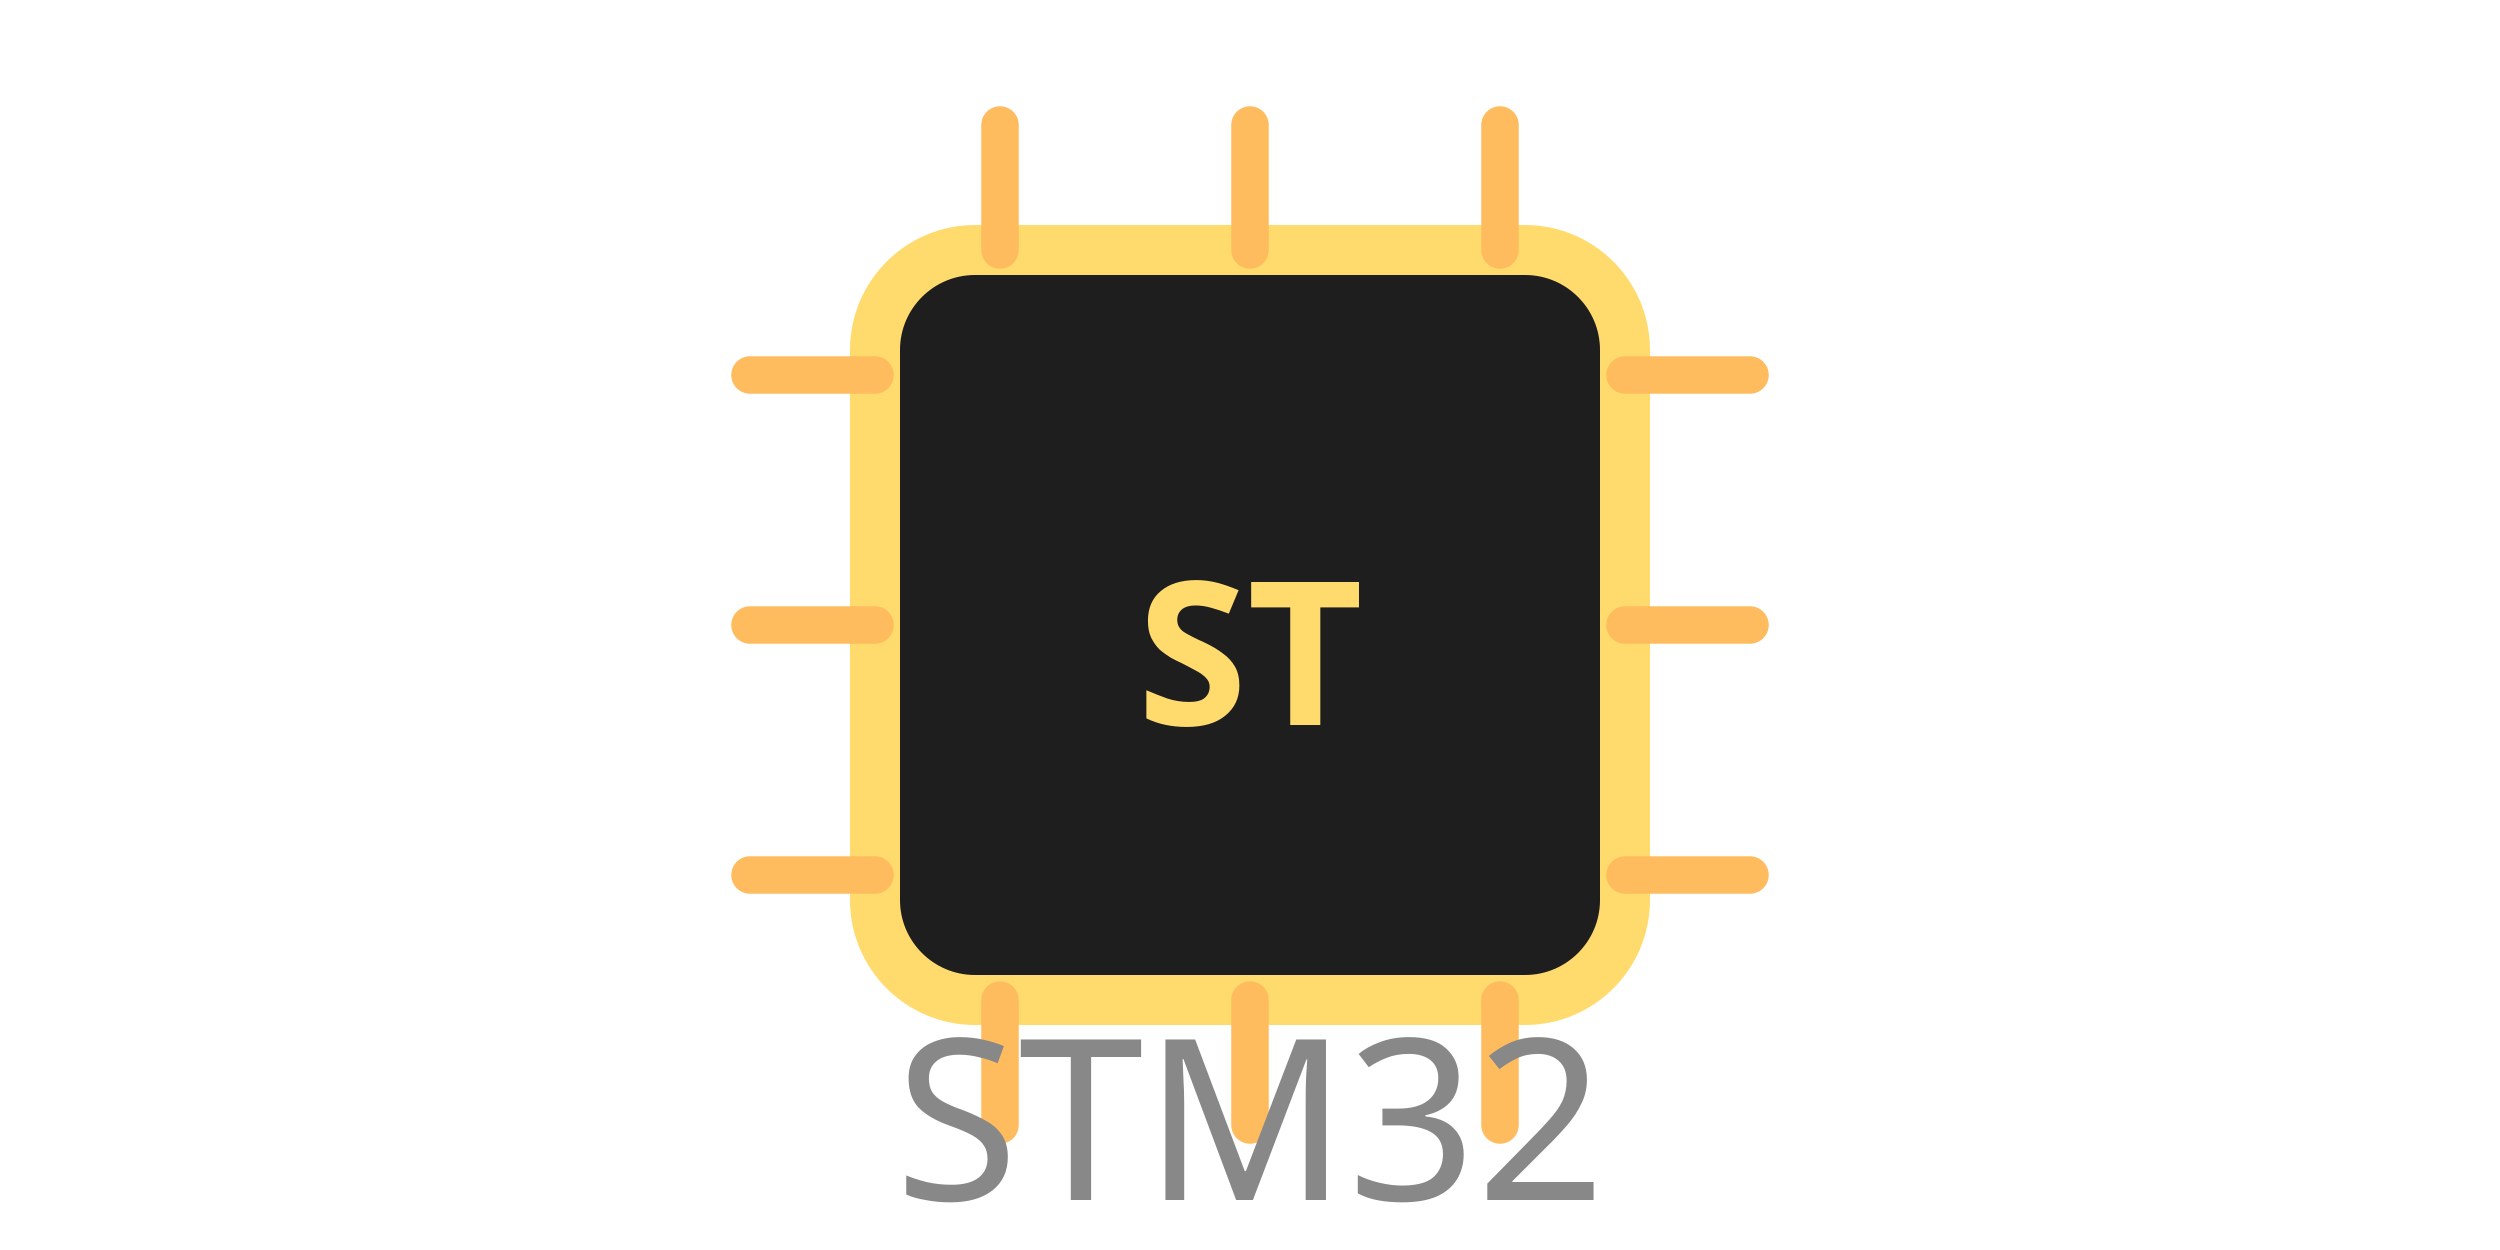
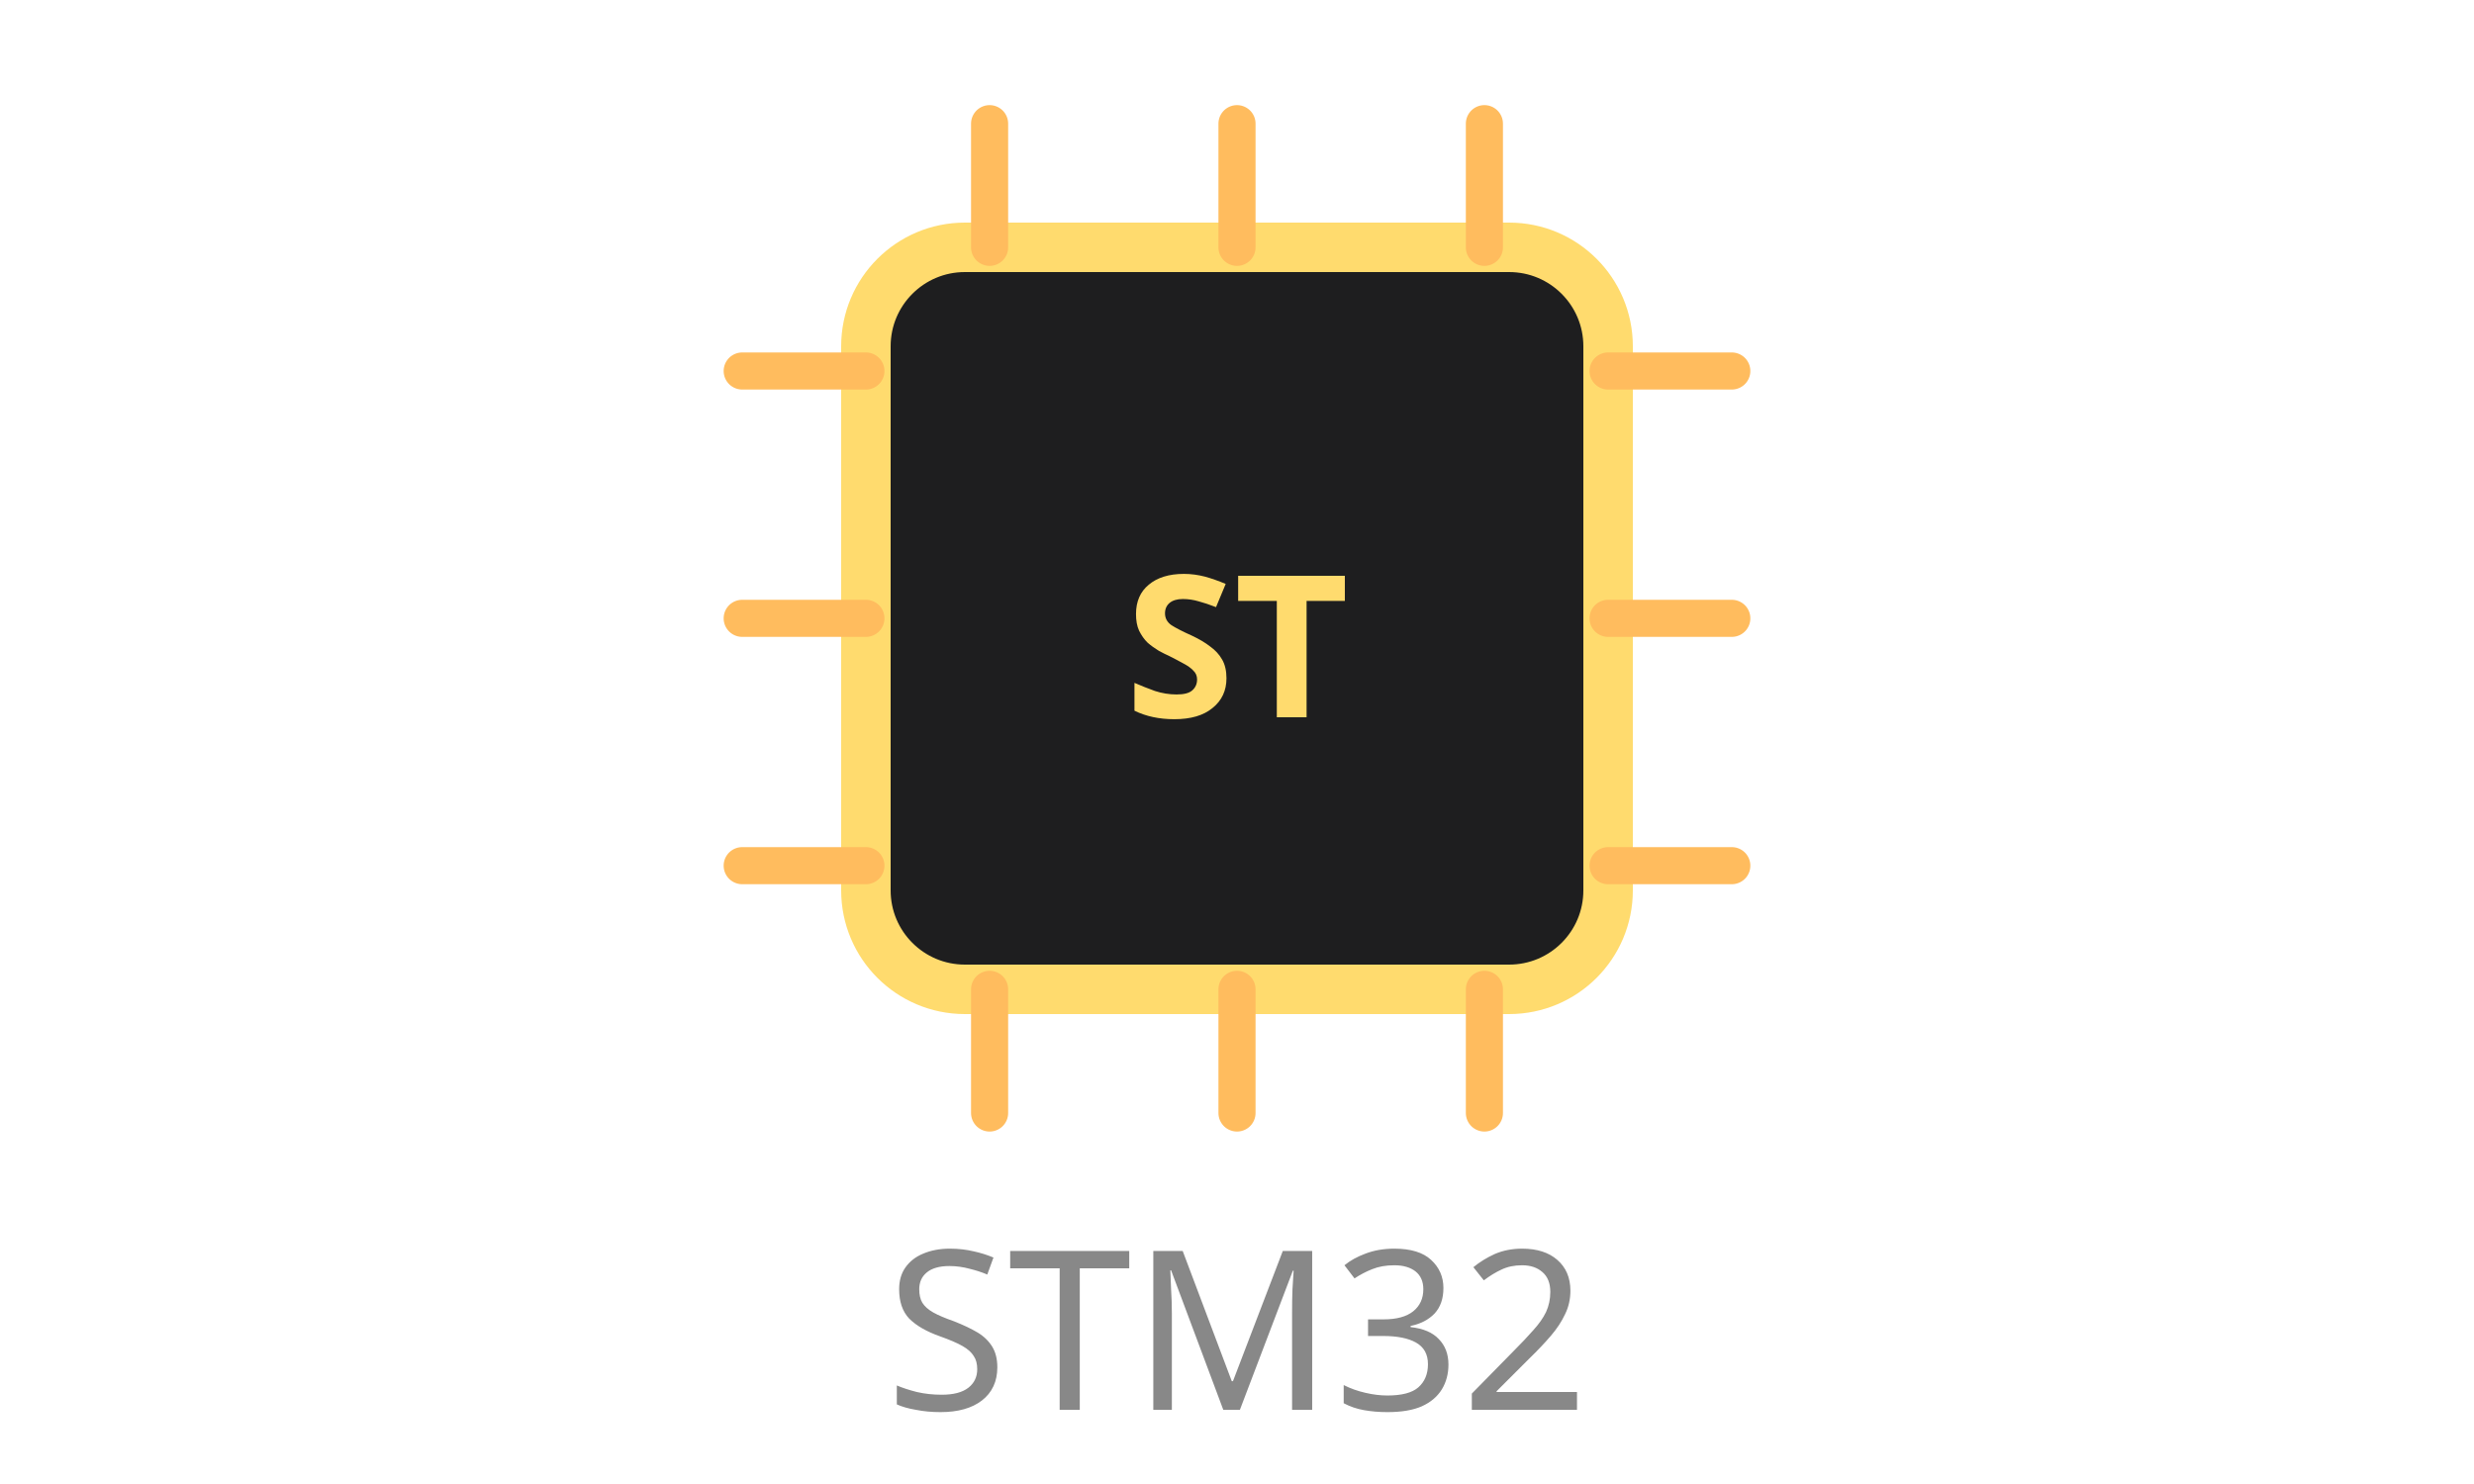
- <svg xmlns="http://www.w3.org/2000/svg" width="100" height="50" viewBox="0 0 100 50" fill="none">
+ <svg xmlns="http://www.w3.org/2000/svg" width="100" height="60" viewBox="0 0 100 60" fill="none">
  <rect x="35" y="10" width="30" height="30" rx="4" stroke="#FFDB6E" stroke-width="2" fill="#1e1e1f" />
  <path d="M 30,15 H 35 M 30,25 H 35 M 30,35 H 35" stroke="#FFBC5E" stroke-width="1.5" stroke-linecap="round" />
  <path d="M 65,15 H 70 M 65,25 H 70 M 65,35 H 70" stroke="#FFBC5E" stroke-width="1.5" stroke-linecap="round" />
  <path d="M 40,5 V 10 M 50,5 V 10 M 60,5 V 10" stroke="#FFBC5E" stroke-width="1.5" stroke-linecap="round" />
  <path d="M 40,40 V 45 M 50,40 V 45 M 60,40 V 45" stroke="#FFBC5E" stroke-width="1.5" stroke-linecap="round" />
  <text x="50" y="29" fill="#FFDB6E" font-family="sans-serif" font-size="8" font-weight="bold" text-anchor="middle">ST</text>
-   <text x="50" y="48" fill="#888" font-family="sans-serif" font-size="9" text-anchor="middle">STM32</text>
+   <text x="50" y="57" fill="#888" font-family="sans-serif" font-size="9" text-anchor="middle">STM32</text>
</svg>
